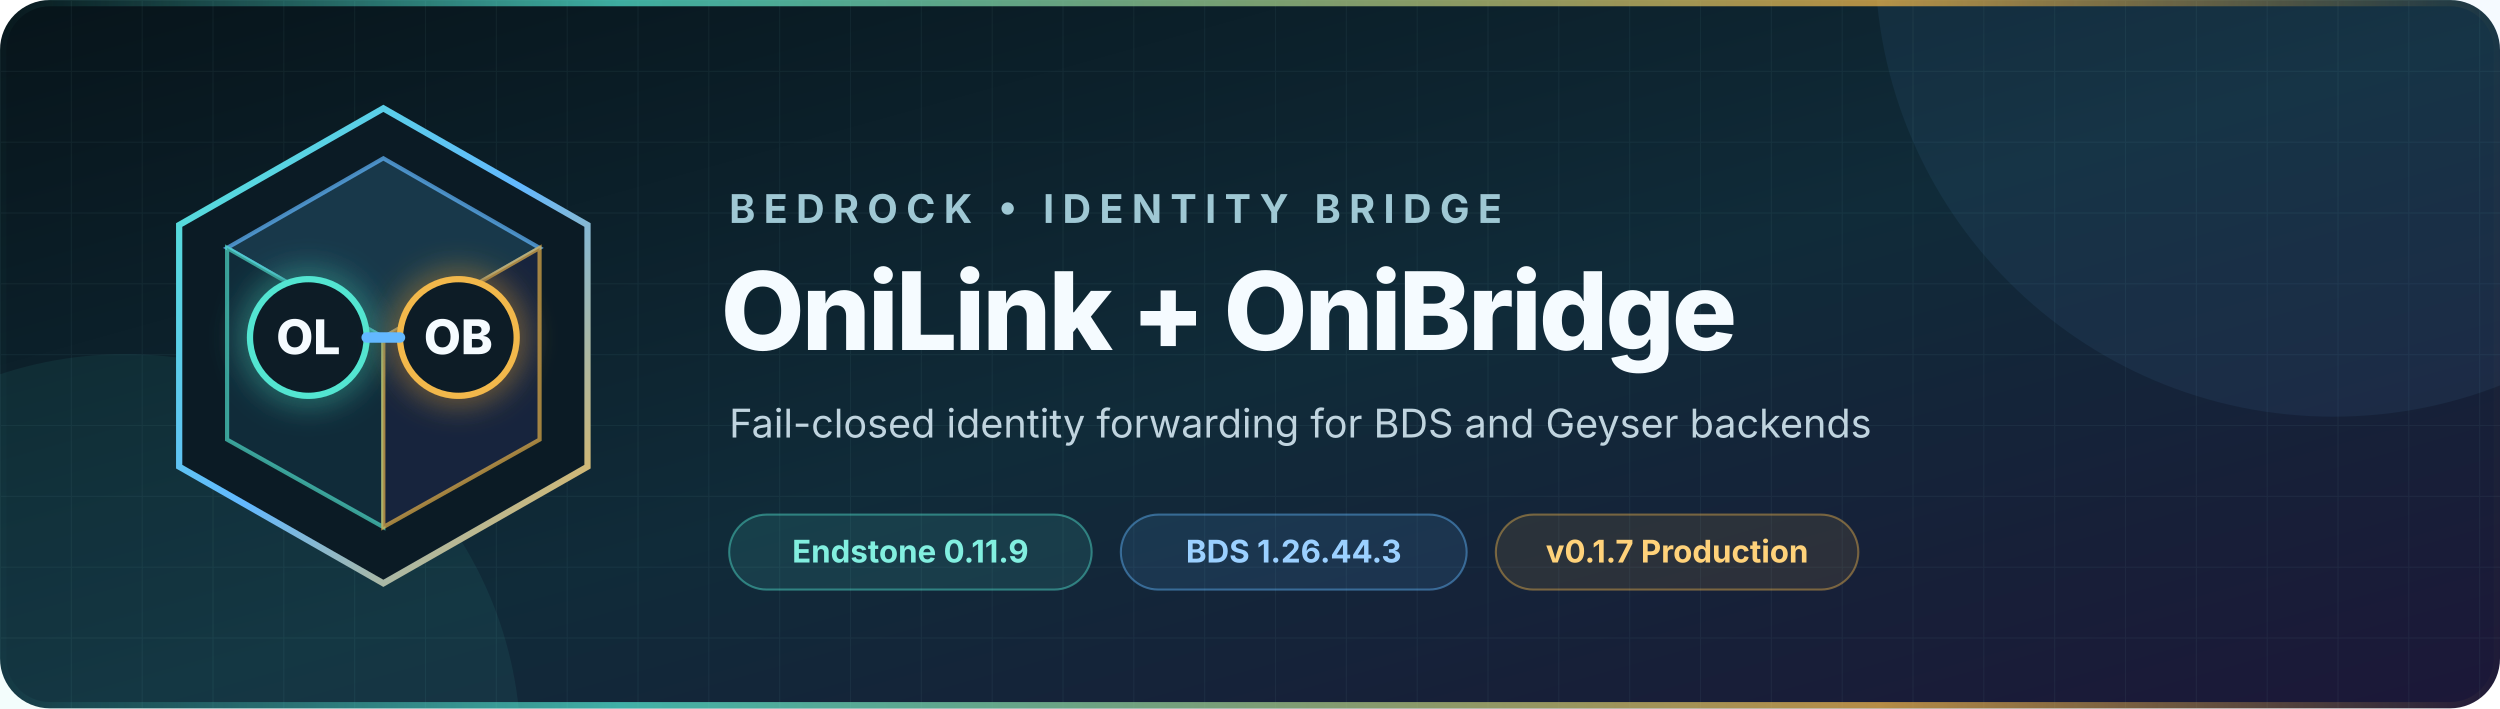
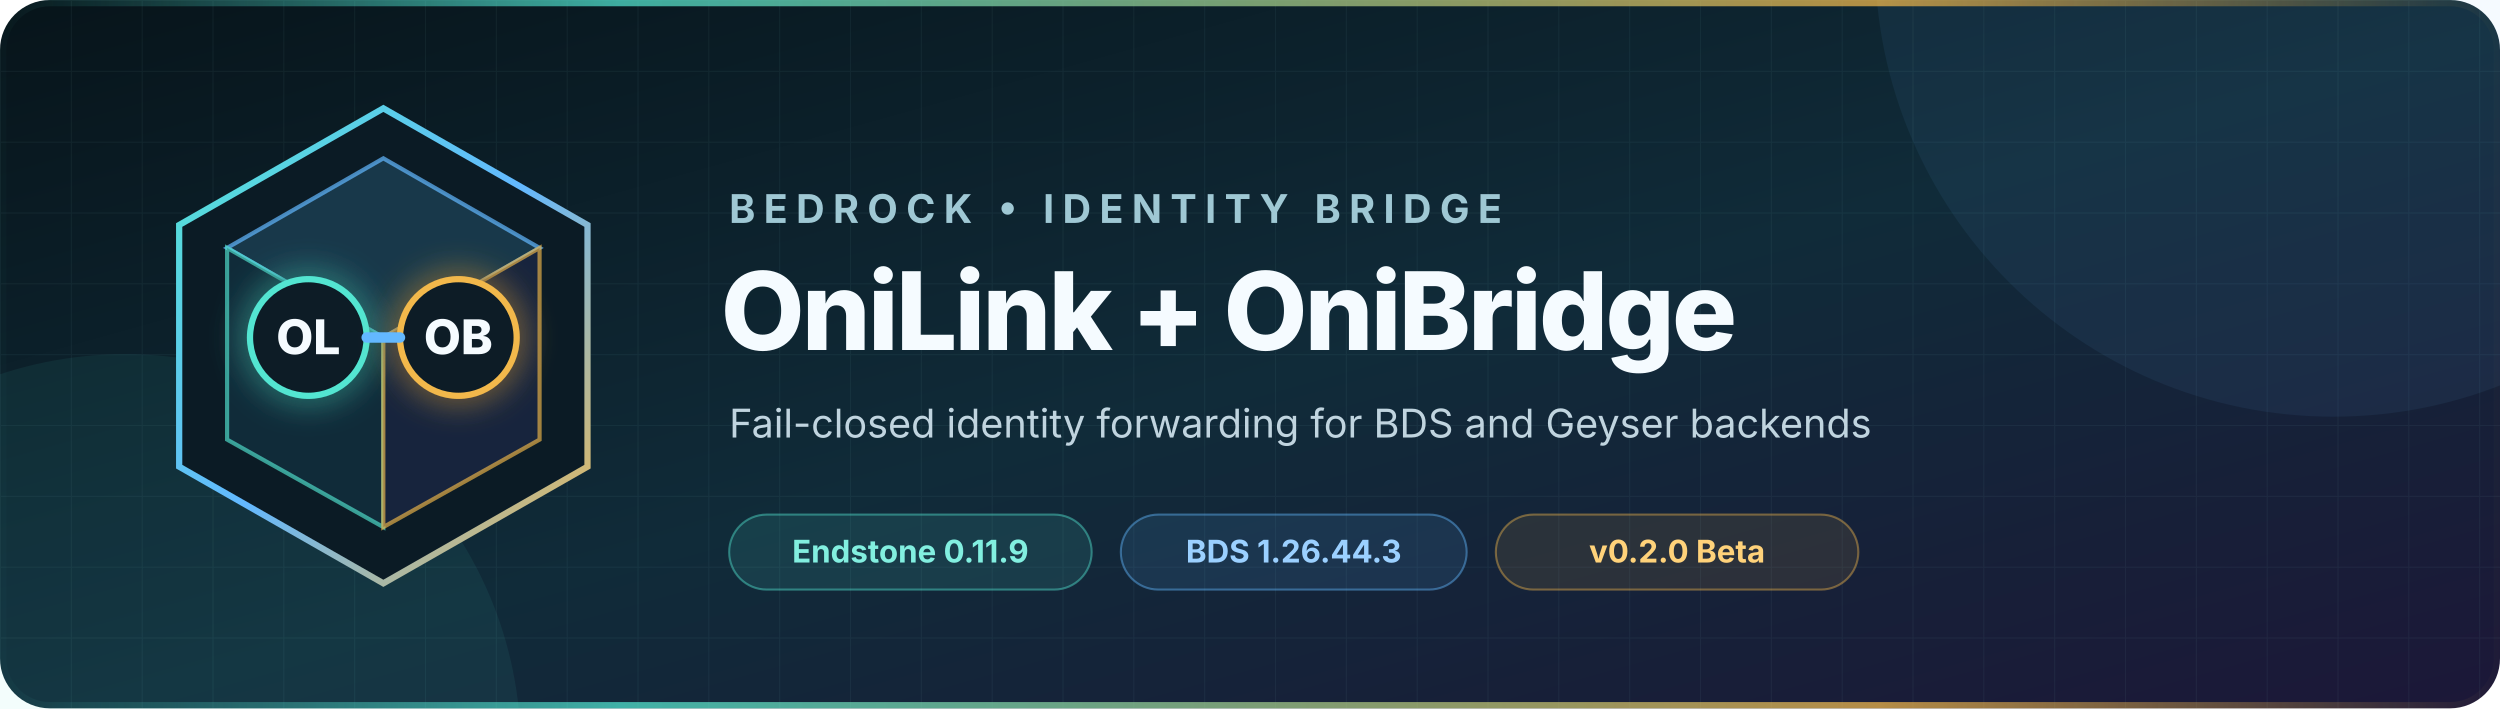
<svg xmlns="http://www.w3.org/2000/svg" width="1200" height="340" viewBox="0 0 1200 340" role="img" aria-labelledby="title description">
  <defs>
    <linearGradient id="background" x1="0" y1="0" x2="1" y2="1">
      <stop offset="0" stop-color="#07141a" />
      <stop offset="0.52" stop-color="#102b39" />
      <stop offset="1" stop-color="#1c1738" />
    </linearGradient>
    <linearGradient id="accent" x1="0" y1="0" x2="1" y2="1">
      <stop offset="0" stop-color="#52e5d1" />
      <stop offset="0.5" stop-color="#63b8ff" />
      <stop offset="1" stop-color="#f2b84b" />
    </linearGradient>
    <linearGradient id="rule" x1="0" y1="0" x2="1" y2="0">
      <stop offset="0" stop-color="#52e5d1" stop-opacity="0" />
      <stop offset="0.25" stop-color="#52e5d1" />
      <stop offset="0.75" stop-color="#f2b84b" />
      <stop offset="1" stop-color="#f2b84b" stop-opacity="0" />
    </linearGradient>
    <pattern id="grid" width="34" height="34" patternUnits="userSpaceOnUse">
      <path d="M34 0H0V34" fill="none" stroke="#9cdceb" stroke-opacity="0.055" />
    </pattern>
    <filter id="glow" x="-50%" y="-50%" width="200%" height="200%">
      <feGaussianBlur stdDeviation="8" result="blur" />
      <feMerge>
        <feMergeNode in="blur" />
        <feMergeNode in="SourceGraphic" />
      </feMerge>
    </filter>
  </defs>
  <rect width="1200" height="340" rx="24" fill="url(#background)" />
  <rect width="1200" height="340" rx="24" fill="url(#grid)" />
  <circle cx="1120" cy="-20" r="220" fill="#63b8ff" opacity="0.07" />
  <circle cx="60" cy="360" r="190" fill="#52e5d1" opacity="0.07" />
  <g transform="translate(72 48)">
    <path d="M112 4 210 60v116l-98 56-98-56V60Z" fill="#0b1b25" stroke="url(#accent)" stroke-width="3" />
    <path d="m112 28 75 43-75 43-75-43Z" fill="#18384a" stroke="#63b8ff" stroke-opacity="0.7" stroke-width="2" />
    <path d="m37 71 75 43v91l-75-42Z" fill="#102b39" stroke="#52e5d1" stroke-opacity="0.65" stroke-width="2" />
    <path d="m187 71-75 43v91l75-42Z" fill="#17243d" stroke="#f2b84b" stroke-opacity="0.65" stroke-width="2" />
    <circle cx="76" cy="114" r="28" fill="#0b1b25" stroke="#52e5d1" stroke-width="3" filter="url(#glow)" />
    <circle cx="148" cy="114" r="28" fill="#0b1b25" stroke="#f2b84b" stroke-width="3" filter="url(#glow)" />
    <path d="M104 114h16" stroke="#63b8ff" stroke-width="5" stroke-linecap="round" />
    <text x="76" y="122" text-anchor="middle" fill="#f5fbff" font-family="Inter, Segoe UI, Arial, sans-serif" font-size="23" font-weight="760">OL</text>
    <text x="148" y="122" text-anchor="middle" fill="#f5fbff" font-family="Inter, Segoe UI, Arial, sans-serif" font-size="23" font-weight="760">OB</text>
  </g>
  <g font-family="Inter, Segoe UI, Arial, sans-serif">
    <text x="350" y="107" fill="#9fc8d4" font-size="19" font-weight="650" letter-spacing="4">BEDROCK • IDENTITY BRIDGE</text>
    <text x="346" y="168" fill="#f5fbff" font-size="52" font-weight="760" letter-spacing="-1.3">OniLink + OniBridge</text>
    <text x="350" y="210" fill="#c0d4df" font-size="19">Fail-closed identity forwarding for BDS and Geyser backends</text>
    <g transform="translate(350 247)" font-size="15" font-weight="650">
      <rect width="174" height="36" rx="18" fill="#52e5d1" fill-opacity="0.11" stroke="#52e5d1" stroke-opacity="0.44" />
      <text x="87" y="23" text-anchor="middle" fill="#82efe0">Endstone 0.11.9</text>
      <rect x="188" width="166" height="36" rx="18" fill="#63b8ff" fill-opacity="0.11" stroke="#63b8ff" stroke-opacity="0.44" />
      <text x="271" y="23" text-anchor="middle" fill="#9bd0ff">BDS 1.26.44.3</text>
      <rect x="368" width="174" height="36" rx="18" fill="#f2b84b" fill-opacity="0.1" stroke="#f2b84b" stroke-opacity="0.42" />
-       <text x="455" y="23" text-anchor="middle" fill="#ffd27a">v0.1.7 Production</text>
+       <text x="455" y="23" text-anchor="middle" fill="#ffd27a">v0.2.0 Beta</text>
    </g>
  </g>
  <rect x="1.5" y="1.5" width="1197" height="337" rx="22.5" fill="none" stroke="url(#rule)" stroke-width="3" opacity="0.72" />
</svg>
